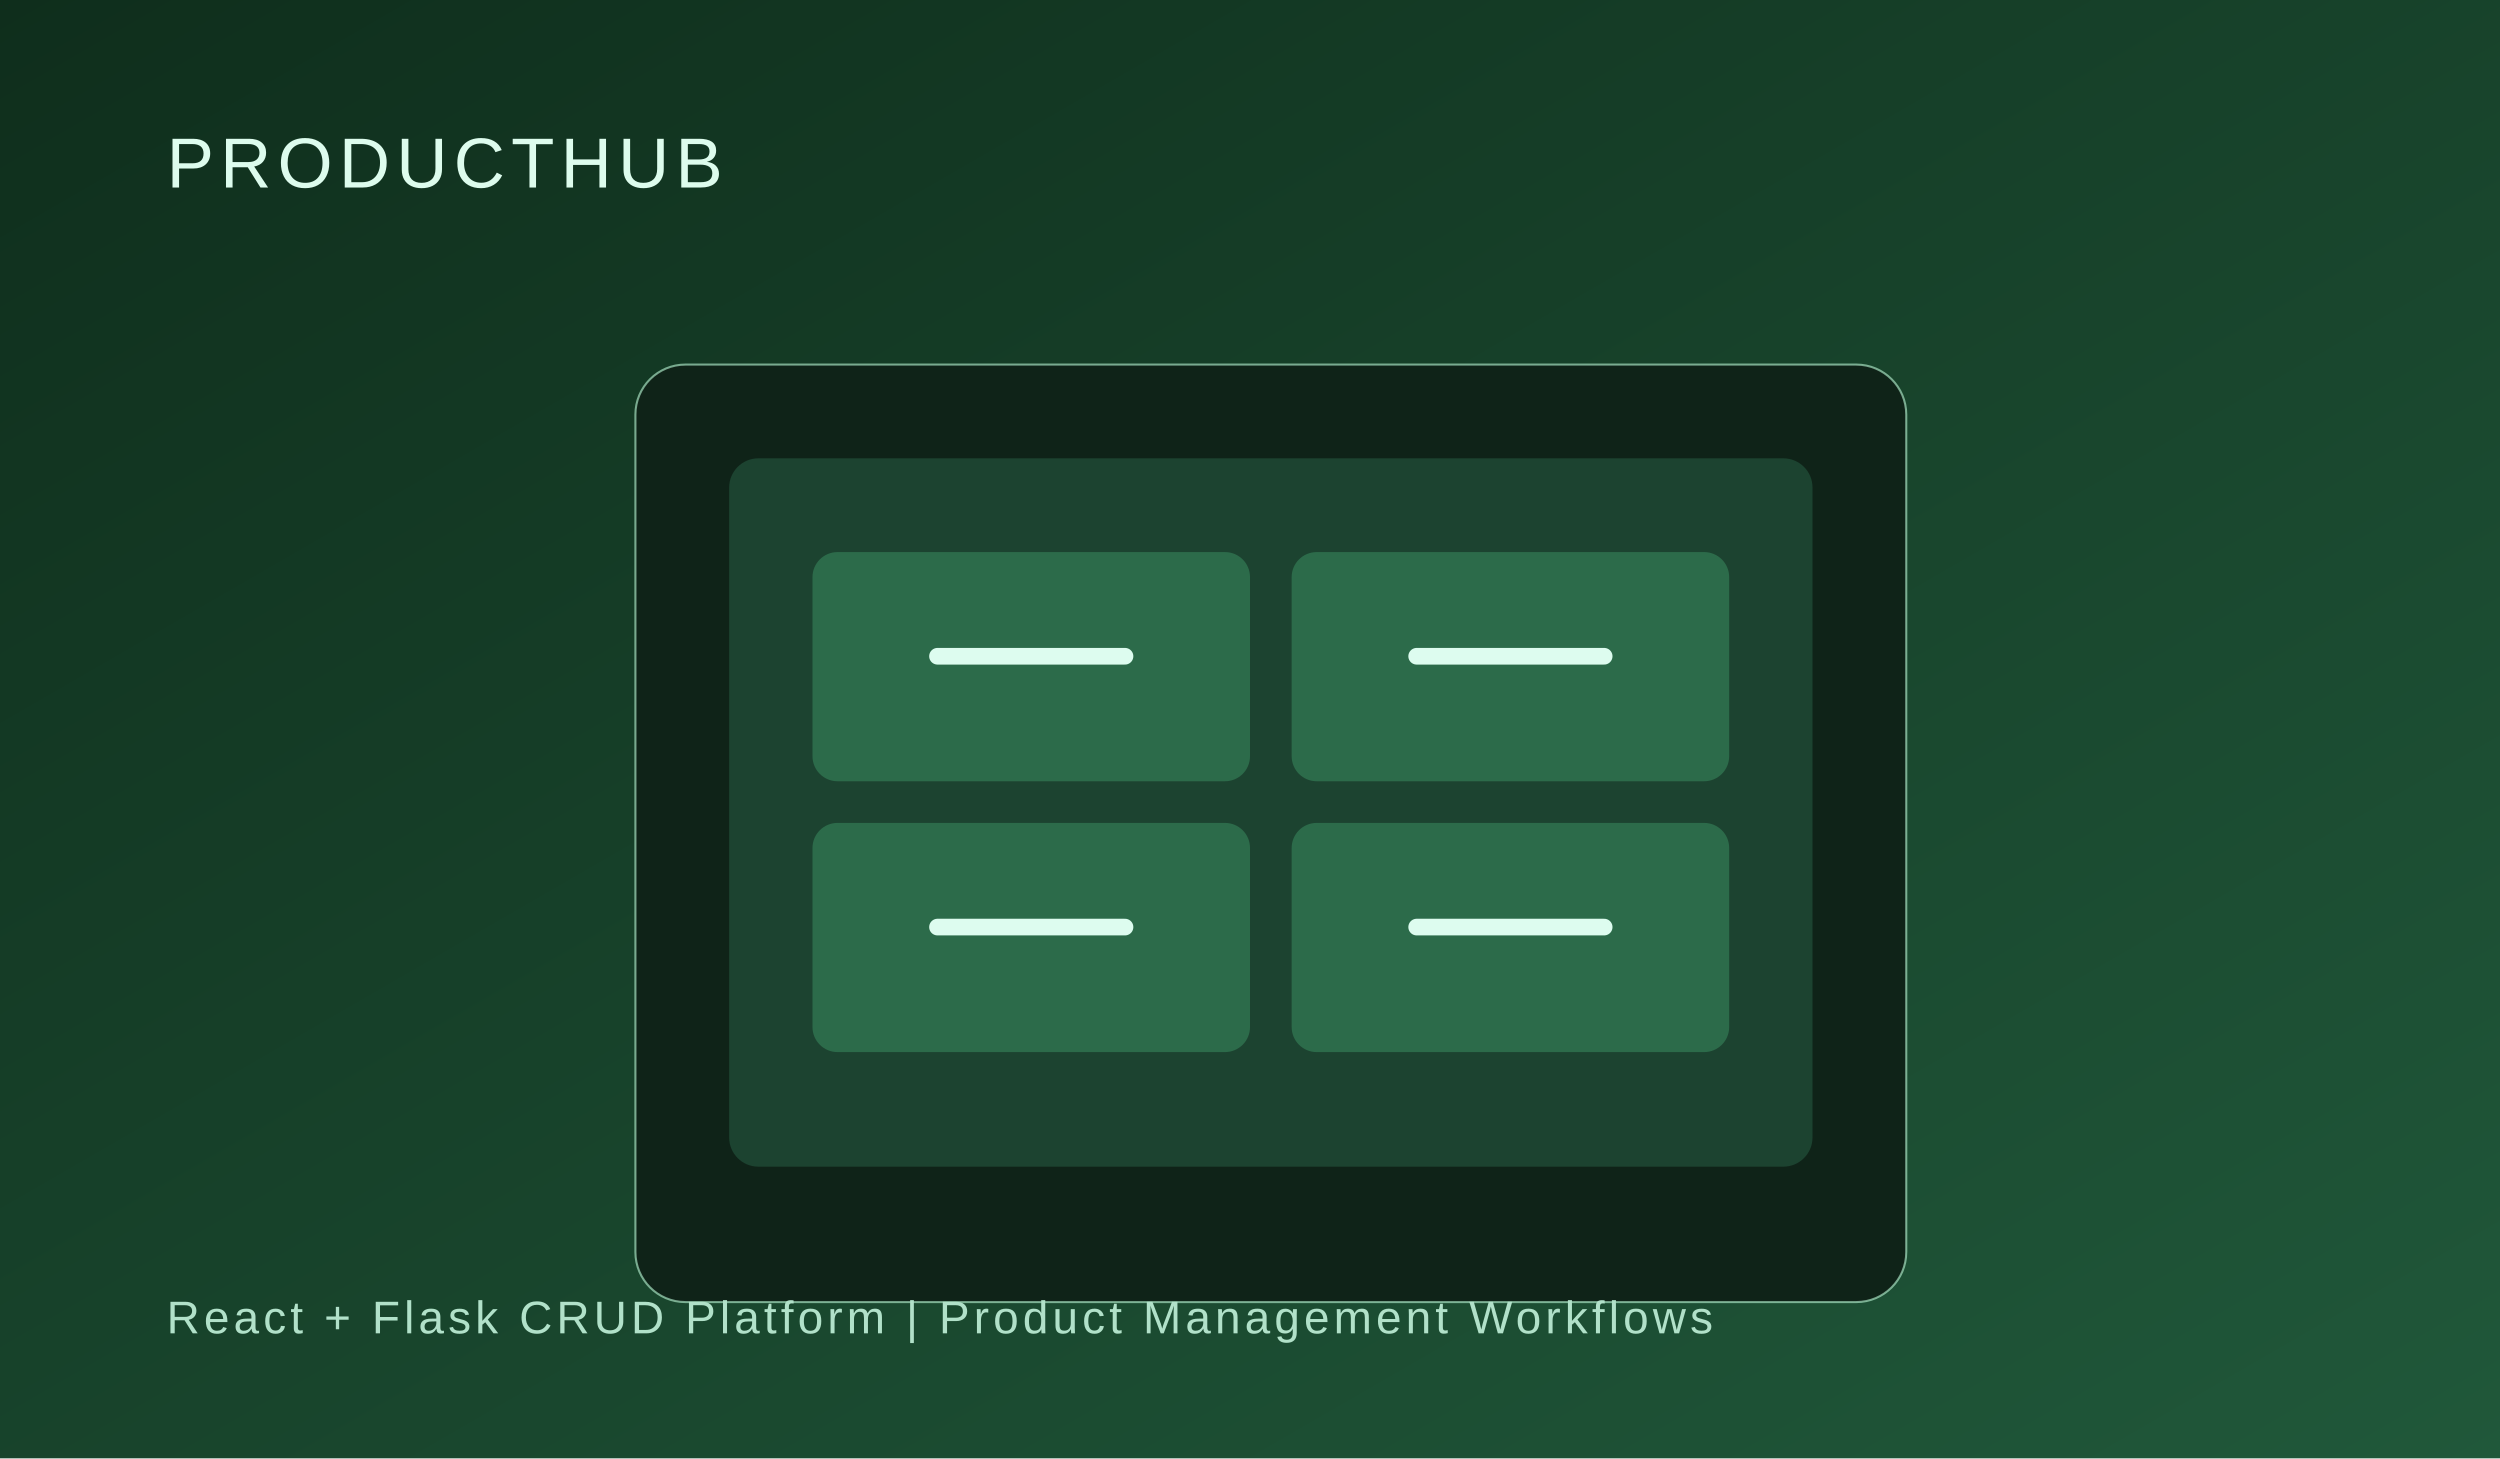
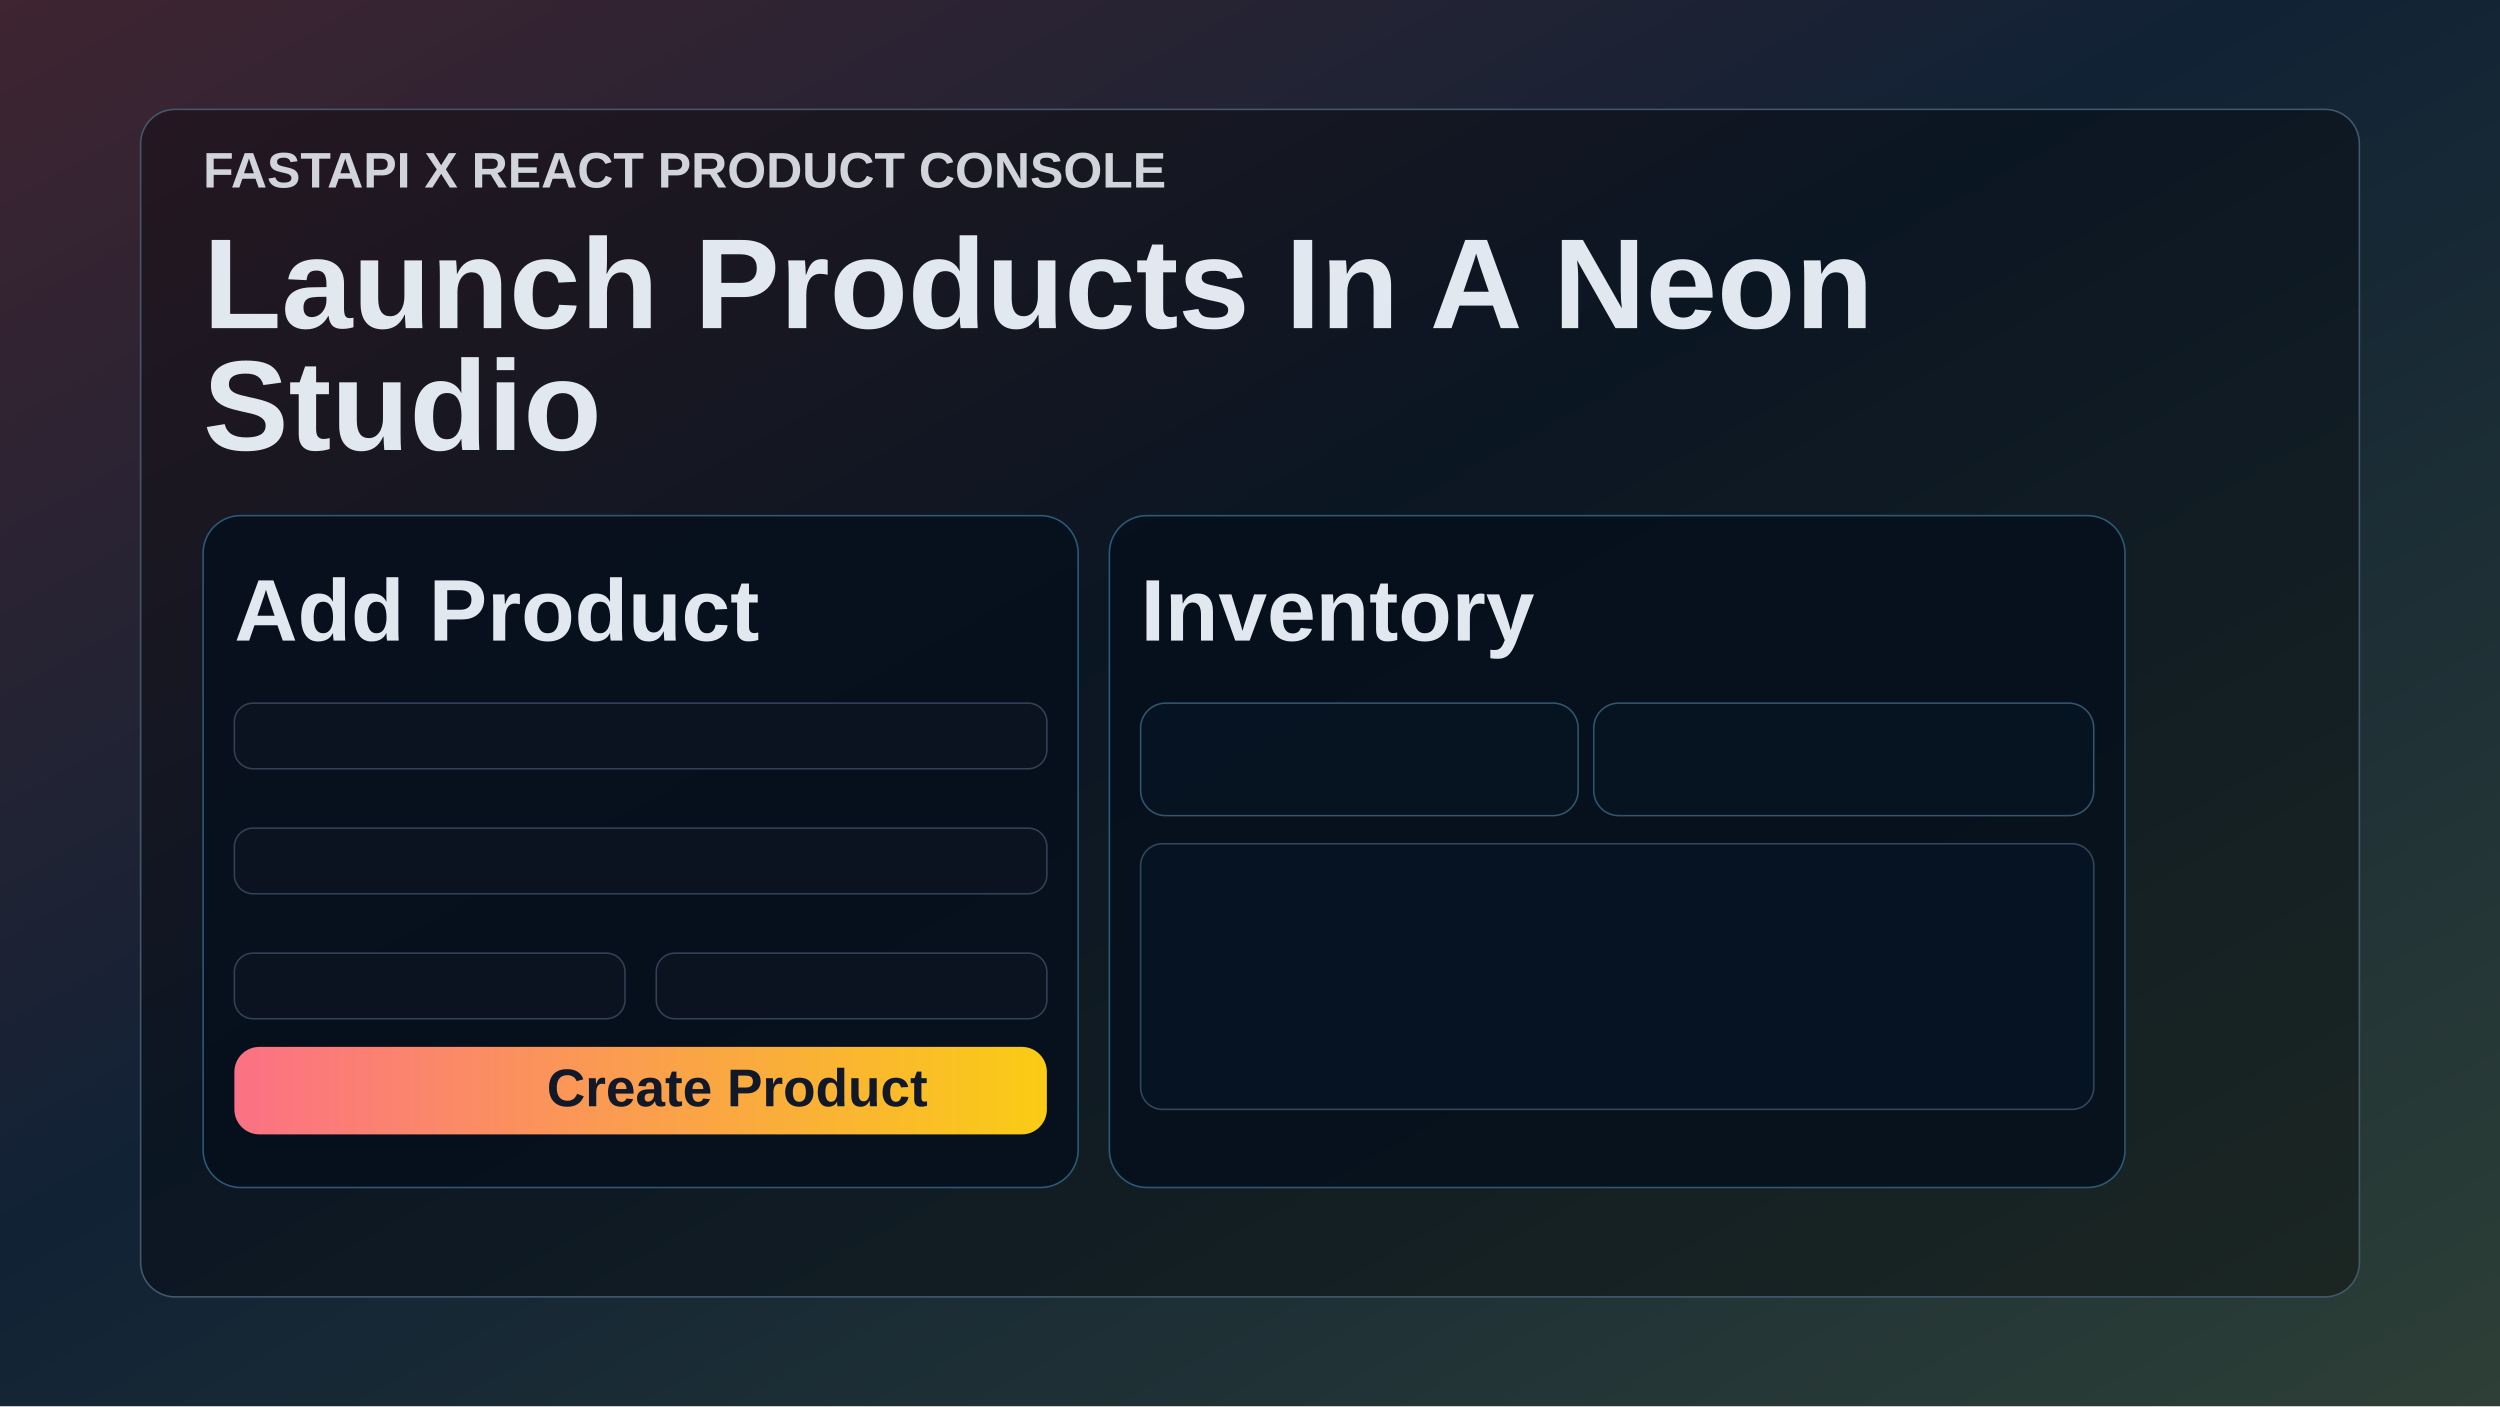
- <svg xmlns="http://www.w3.org/2000/svg" width="1200" height="700" viewBox="0 0 1200 700" role="img" aria-label="ProductHub">
+ <svg xmlns="http://www.w3.org/2000/svg" width="1600" height="900" viewBox="0 0 1600 900">
  <defs>
    <linearGradient id="bg" x1="0" y1="0" x2="1" y2="1">
-       <stop offset="0" stop-color="#0F2E1C" />
-       <stop offset="1" stop-color="#20583A" />
+       <stop offset="0%" stop-color="#3f2431" />
+       <stop offset="45%" stop-color="#112235" />
+       <stop offset="100%" stop-color="#2d3f36" />
    </linearGradient>
  </defs>
-   <rect width="1200" height="700" fill="url(#bg)" />
-   <g transform="translate(220,120)">
-     <rect x="85" y="55" width="610" height="450" rx="24" fill="#0F2318" stroke="#B8F5D3" stroke-opacity="0.62" />
-     <rect x="130" y="100" width="520" height="340" rx="14" fill="#1C4330" />
-     <rect x="170" y="145" width="210" height="110" rx="12" fill="#2C6B4A" />
-     <rect x="400" y="145" width="210" height="110" rx="12" fill="#2C6B4A" />
-     <rect x="170" y="275" width="210" height="110" rx="12" fill="#2C6B4A" />
-     <rect x="400" y="275" width="210" height="110" rx="12" fill="#2C6B4A" />
-     <path d="M230 195H320M460 195H550M230 325H320M460 325H550" stroke="#DDFCEF" stroke-width="8" stroke-linecap="round" />
-   </g>
-   <text x="80" y="90" fill="#DDFCED" font-size="34" font-family="Segoe UI, Arial, sans-serif" letter-spacing="3">PRODUCTHUB</text>
-   <text x="80" y="640" fill="#B1E1C9" font-size="22" font-family="Segoe UI, Arial, sans-serif" letter-spacing="2">React + Flask CRUD Platform | Product Management Workflows</text>
+   <rect width="1600" height="900" fill="url(#bg)" />
+   <rect x="90" y="70" width="1420" height="760" rx="22" fill="rgba(0,0,0,0.35)" stroke="#44586d" />
+   <text x="130" y="120" fill="#d1d5db" font-size="32" font-family="Segoe UI,Arial" font-weight="700">FASTAPI X REACT PRODUCT CONSOLE</text>
+   <text x="130" y="210" fill="#e2e8f0" font-size="82" font-family="Segoe UI,Arial" font-weight="800">Launch Products In A Neon</text>
+   <text x="130" y="288" fill="#e2e8f0" font-size="82" font-family="Segoe UI,Arial" font-weight="800">Studio</text>
+   <rect x="130" y="330" width="560" height="430" rx="24" fill="rgba(5,15,28,0.82)" stroke="#2c5a77" />
+   <rect x="710" y="330" width="650" height="430" rx="24" fill="rgba(5,15,28,0.82)" stroke="#2c5a77" />
+   <text x="150" y="410" fill="#e2e8f0" font-size="56" font-family="Segoe UI,Arial" font-weight="700">Add Product</text>
+   <rect x="150" y="450" width="520" height="42" rx="12" fill="#0b1220" stroke="#334155" />
+   <rect x="150" y="530" width="520" height="42" rx="12" fill="#0b1220" stroke="#334155" />
+   <rect x="150" y="610" width="250" height="42" rx="12" fill="#0b1220" stroke="#334155" />
+   <rect x="420" y="610" width="250" height="42" rx="12" fill="#0b1220" stroke="#334155" />
+   <rect x="150" y="670" width="520" height="56" rx="16" fill="url(#btn)" />
+   <defs>
+     <linearGradient id="btn" x1="0" y1="0" x2="1" y2="0">
+       <stop offset="0%" stop-color="#fb7185" />
+       <stop offset="100%" stop-color="#facc15" />
+     </linearGradient>
+   </defs>
+   <text x="350" y="708" fill="#111827" font-size="34" font-family="Segoe UI,Arial" font-weight="700">Create Product</text>
+   <text x="730" y="410" fill="#e2e8f0" font-size="56" font-family="Segoe UI,Arial" font-weight="700">Inventory</text>
+   <rect x="730" y="450" width="280" height="72" rx="16" fill="rgba(7,20,36,0.85)" stroke="#33556d" />
+   <rect x="1020" y="450" width="320" height="72" rx="16" fill="rgba(7,20,36,0.85)" stroke="#33556d" />
+   <rect x="730" y="540" width="610" height="170" rx="14" fill="rgba(7,20,36,0.7)" stroke="#2f485d" />
</svg>
